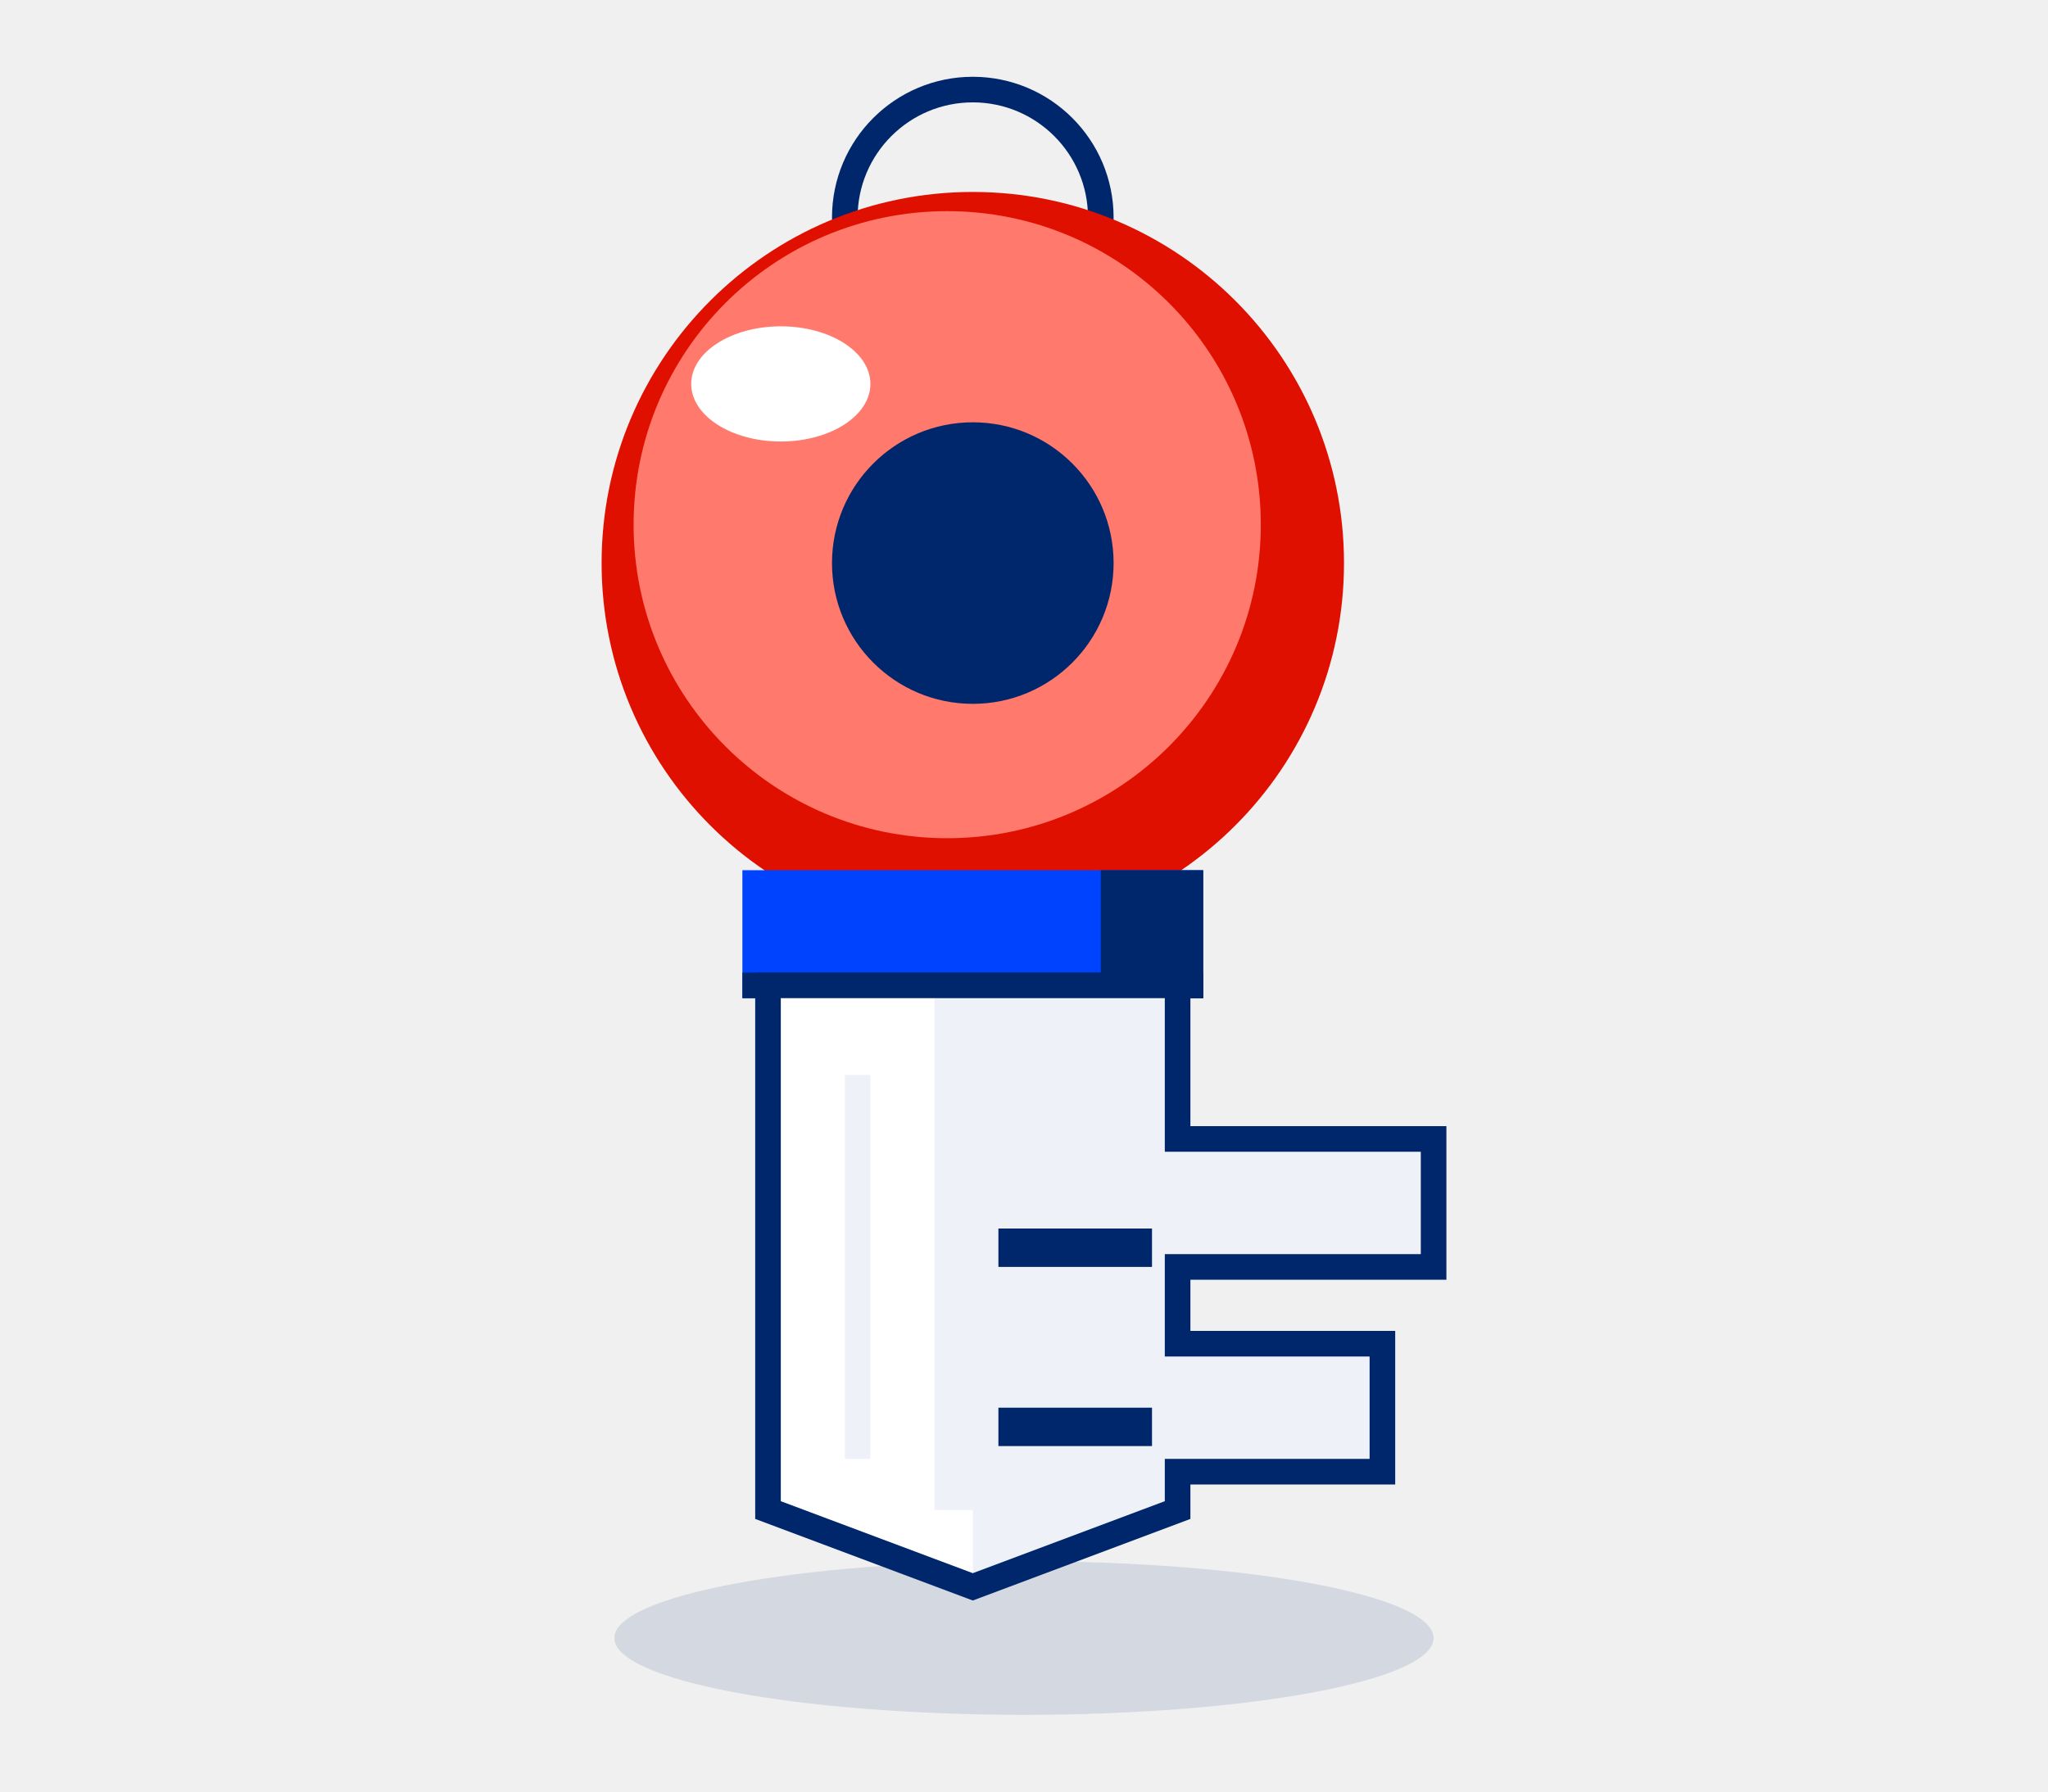
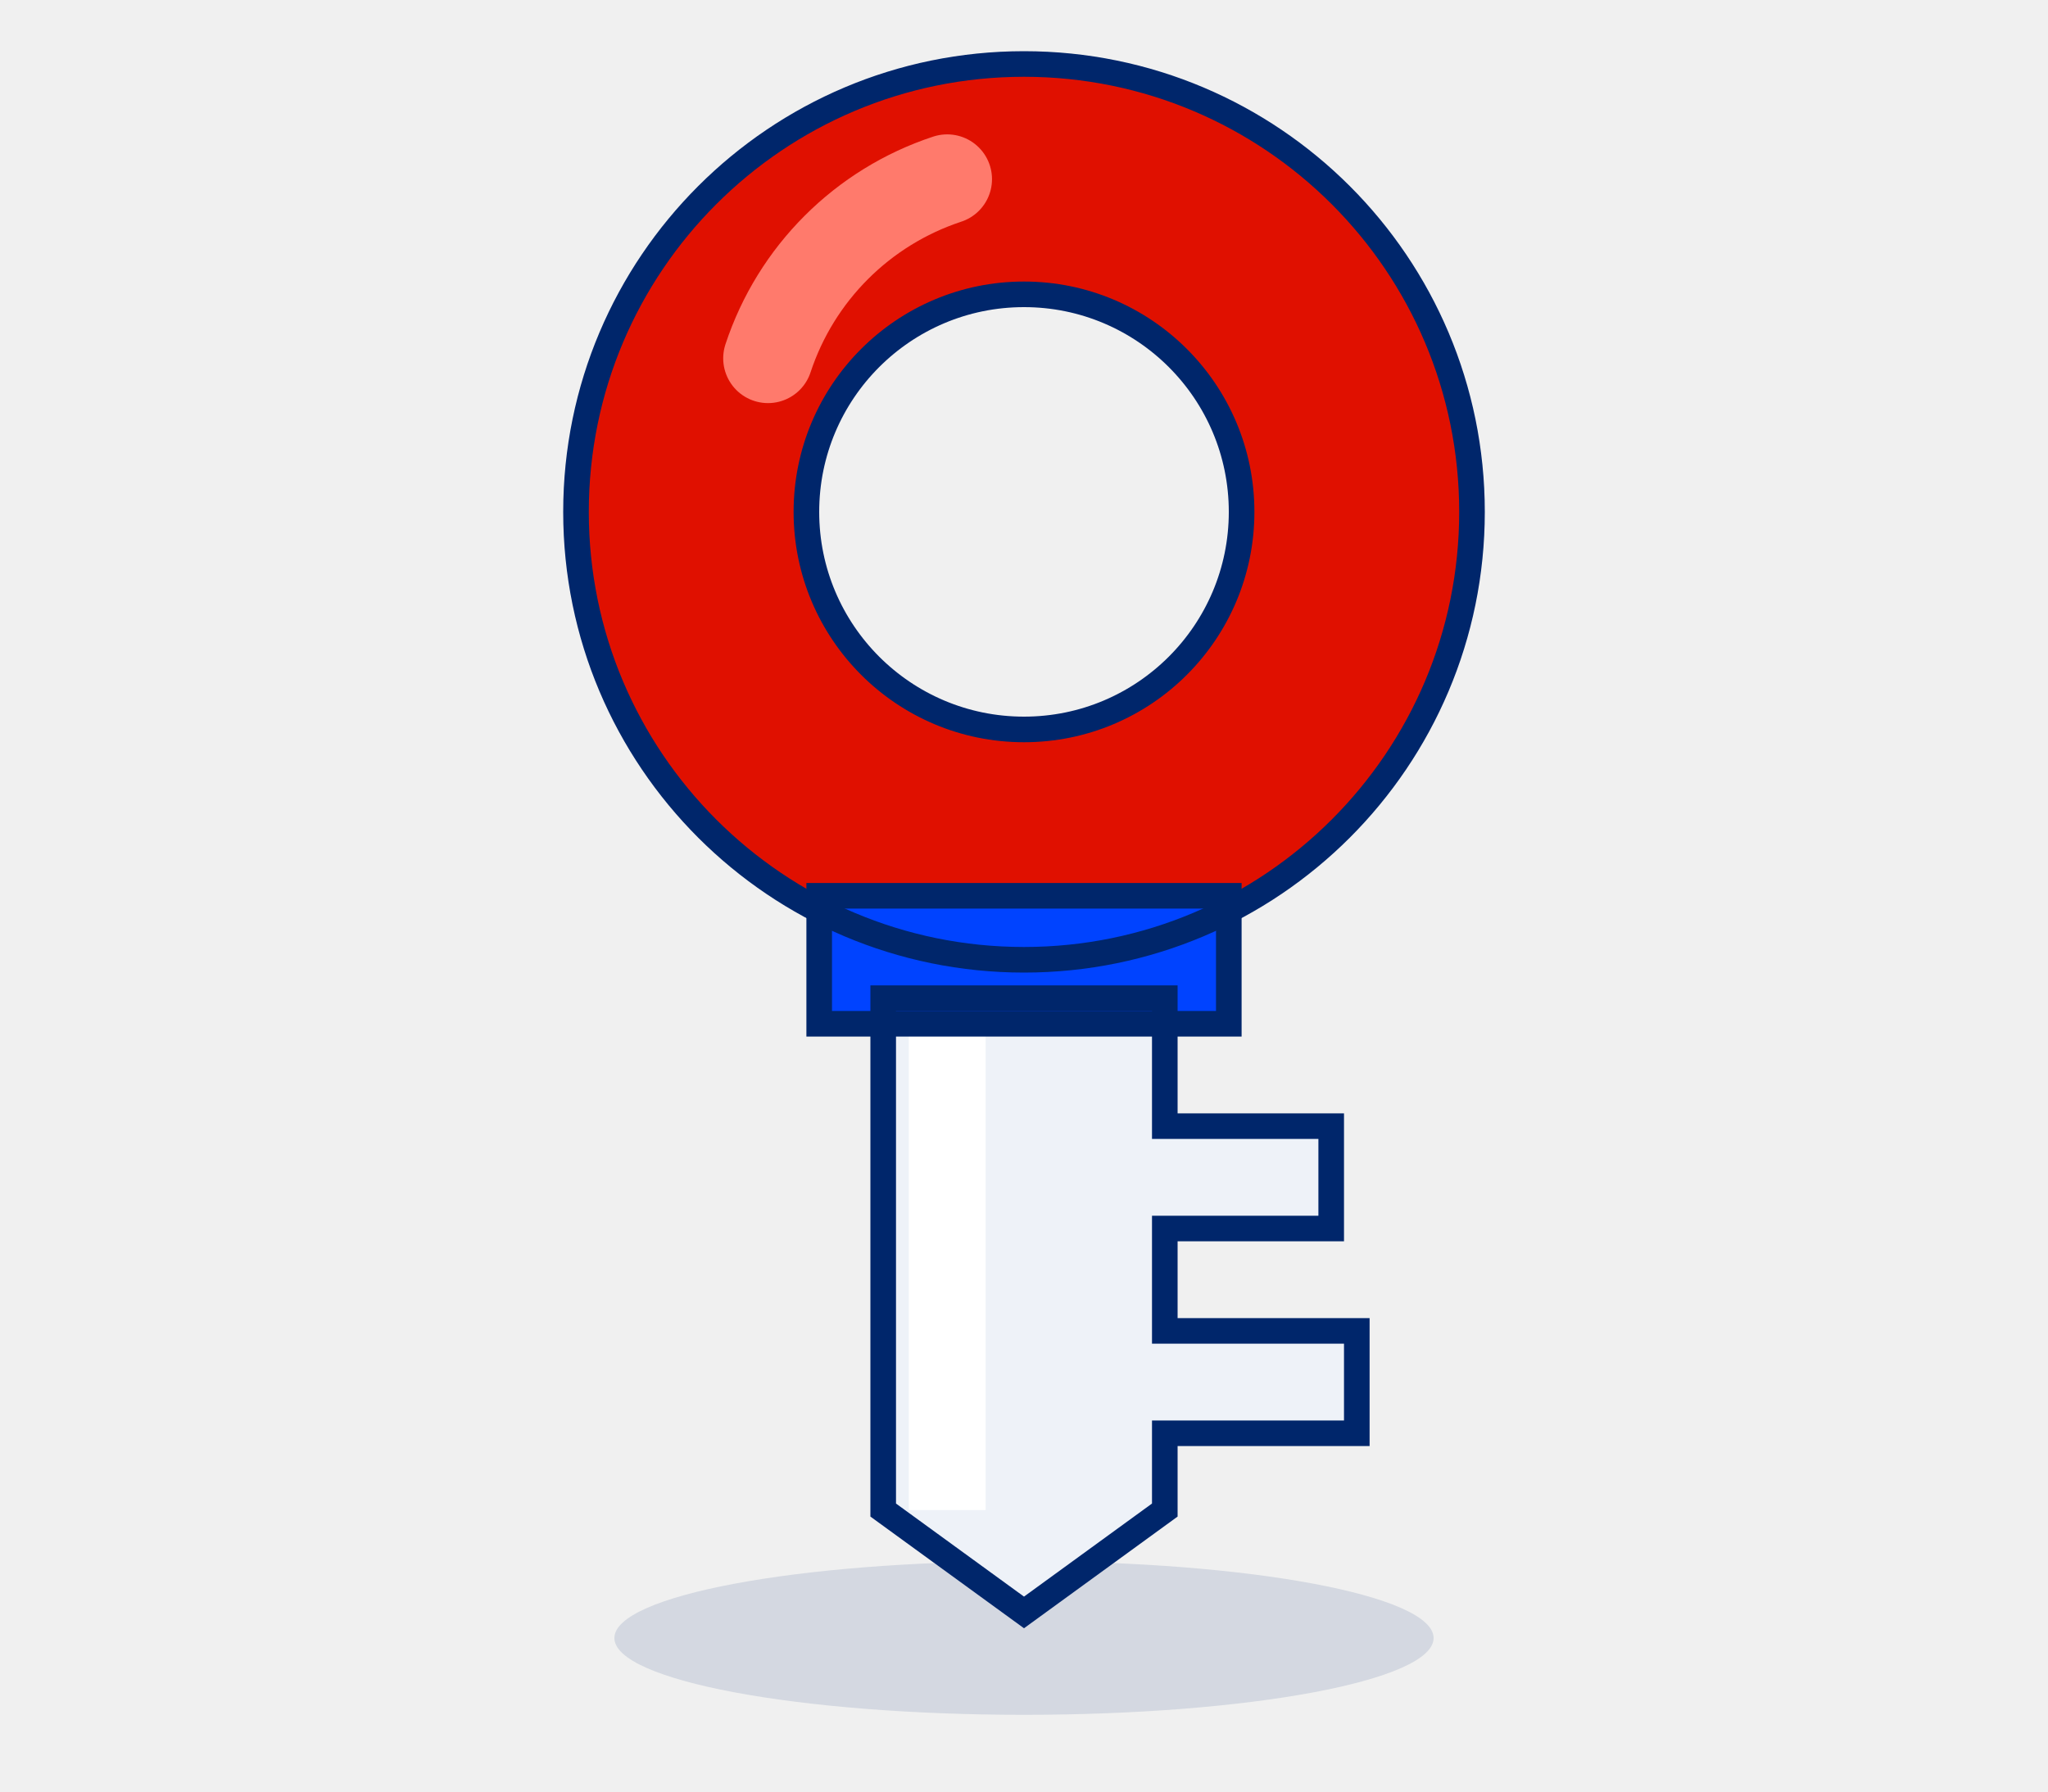
<svg xmlns="http://www.w3.org/2000/svg" viewBox="0 0 160 140" role="presentation">
  <ellipse cx="80" cy="128" rx="32" ry="6" fill="#00266b" opacity="0.12" />
-   <circle cx="76" cy="17" r="10" fill="none" stroke="#00266b" stroke-width="2" />
-   <circle cx="76" cy="44" r="29" fill="#e01000" />
-   <circle cx="74" cy="41" r="24.5" fill="#ff7a6c" />
-   <circle cx="76" cy="44" r="11" fill="#00266b" />
-   <ellipse cx="61" cy="30" rx="7" ry="4.5" fill="#ffffff" />
-   <rect x="58" y="68" width="36" height="10" fill="#0043ff" />
-   <rect x="86" y="68" width="8" height="10" fill="#00266b" />
-   <rect x="58" y="76" width="36" height="2" fill="#00266b" />
-   <path d="M60 77h32v12h20v10H92v6h16v10H92v3l-16 6-16-6Z" fill="#eef2f8" />
-   <rect x="60" y="77" width="13" height="41" fill="#ffffff" />
-   <polygon points="60,118 76,118 76,124" fill="#ffffff" />
-   <line x1="67" y1="84" x2="67" y2="114" stroke="#eef2f8" stroke-width="2" />
-   <rect x="78" y="96" width="12" height="3" fill="#00266b" />
-   <rect x="78" y="110" width="12" height="3" fill="#00266b" />
-   <path d="M60 77h32v12h20v10H92v6h16v10H92v3l-16 6-16-6Z" fill="none" stroke="#00266b" stroke-width="2" />
+   <circle cx="80" cy="40" r="26" fill="none" stroke="#e01000" stroke-width="18" />
+   <path d="M60 28a22 22 0 0 1 14-14" fill="none" stroke="#ff7a6c" stroke-width="7" stroke-linecap="round" />
+   <path d="M69 78h22v10h13v8h-13v8h15v8h-15v6l-11 8-11-8Z" fill="#eef2f8" />
+   <rect x="71" y="78" width="6" height="40" fill="#ffffff" />
+   <rect x="64" y="70" width="32" height="10" fill="#0043ff" />
+   <path d="M69 78h22v10h13v8h-13v8h15v8h-15v6l-11 8-11-8Z" fill="none" stroke="#00266b" stroke-width="2" />
+   <rect x="64" y="70" width="32" height="10" fill="none" stroke="#00266b" stroke-width="2" />
+   <circle cx="80" cy="40" r="35" fill="none" stroke="#00266b" stroke-width="2" />
+   <circle cx="80" cy="40" r="17" fill="none" stroke="#00266b" stroke-width="2" />
</svg>
